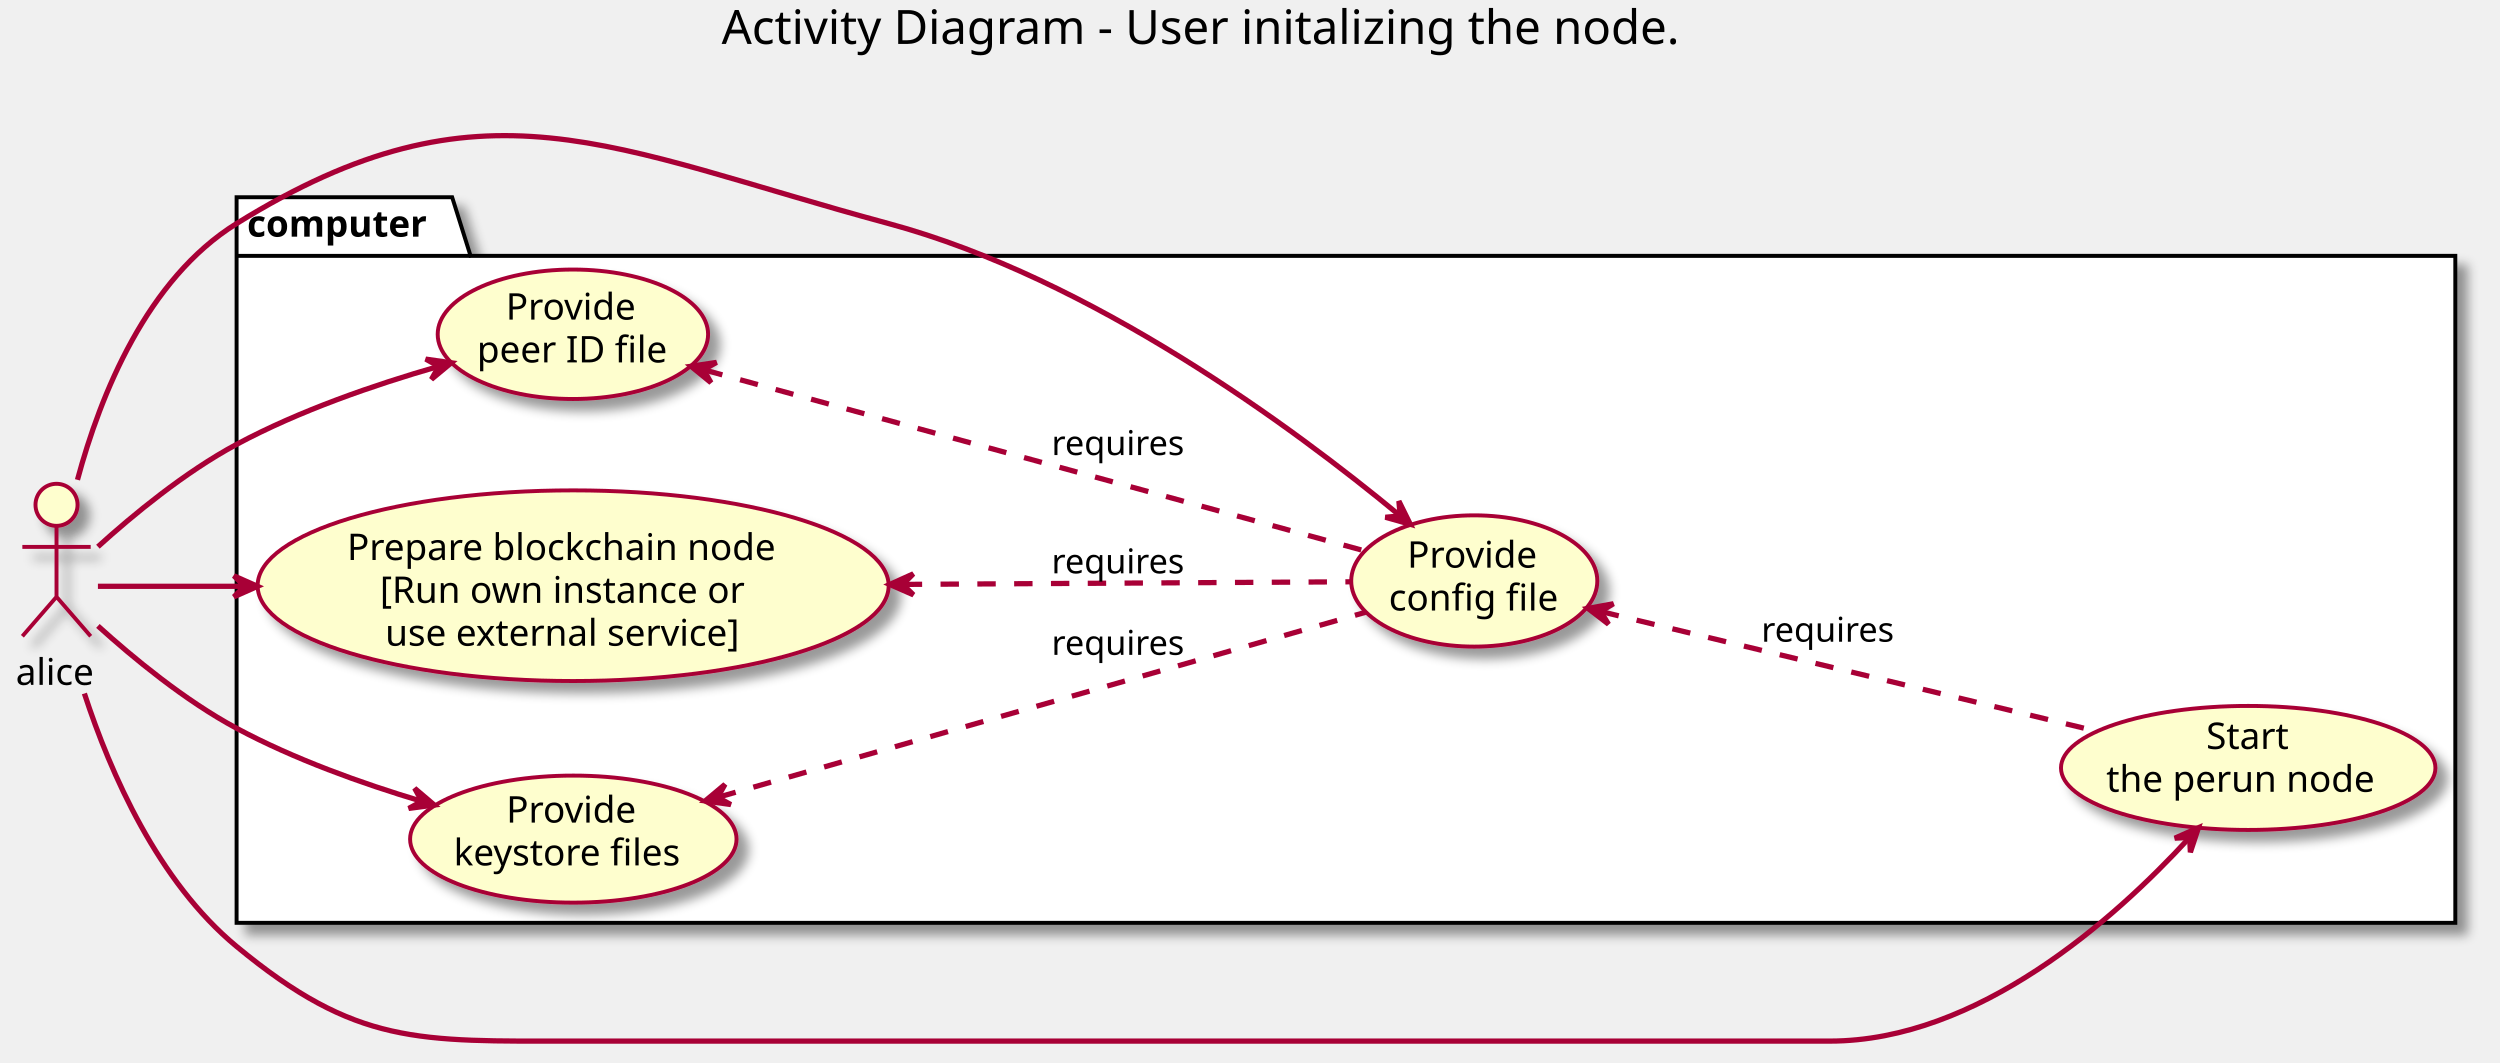
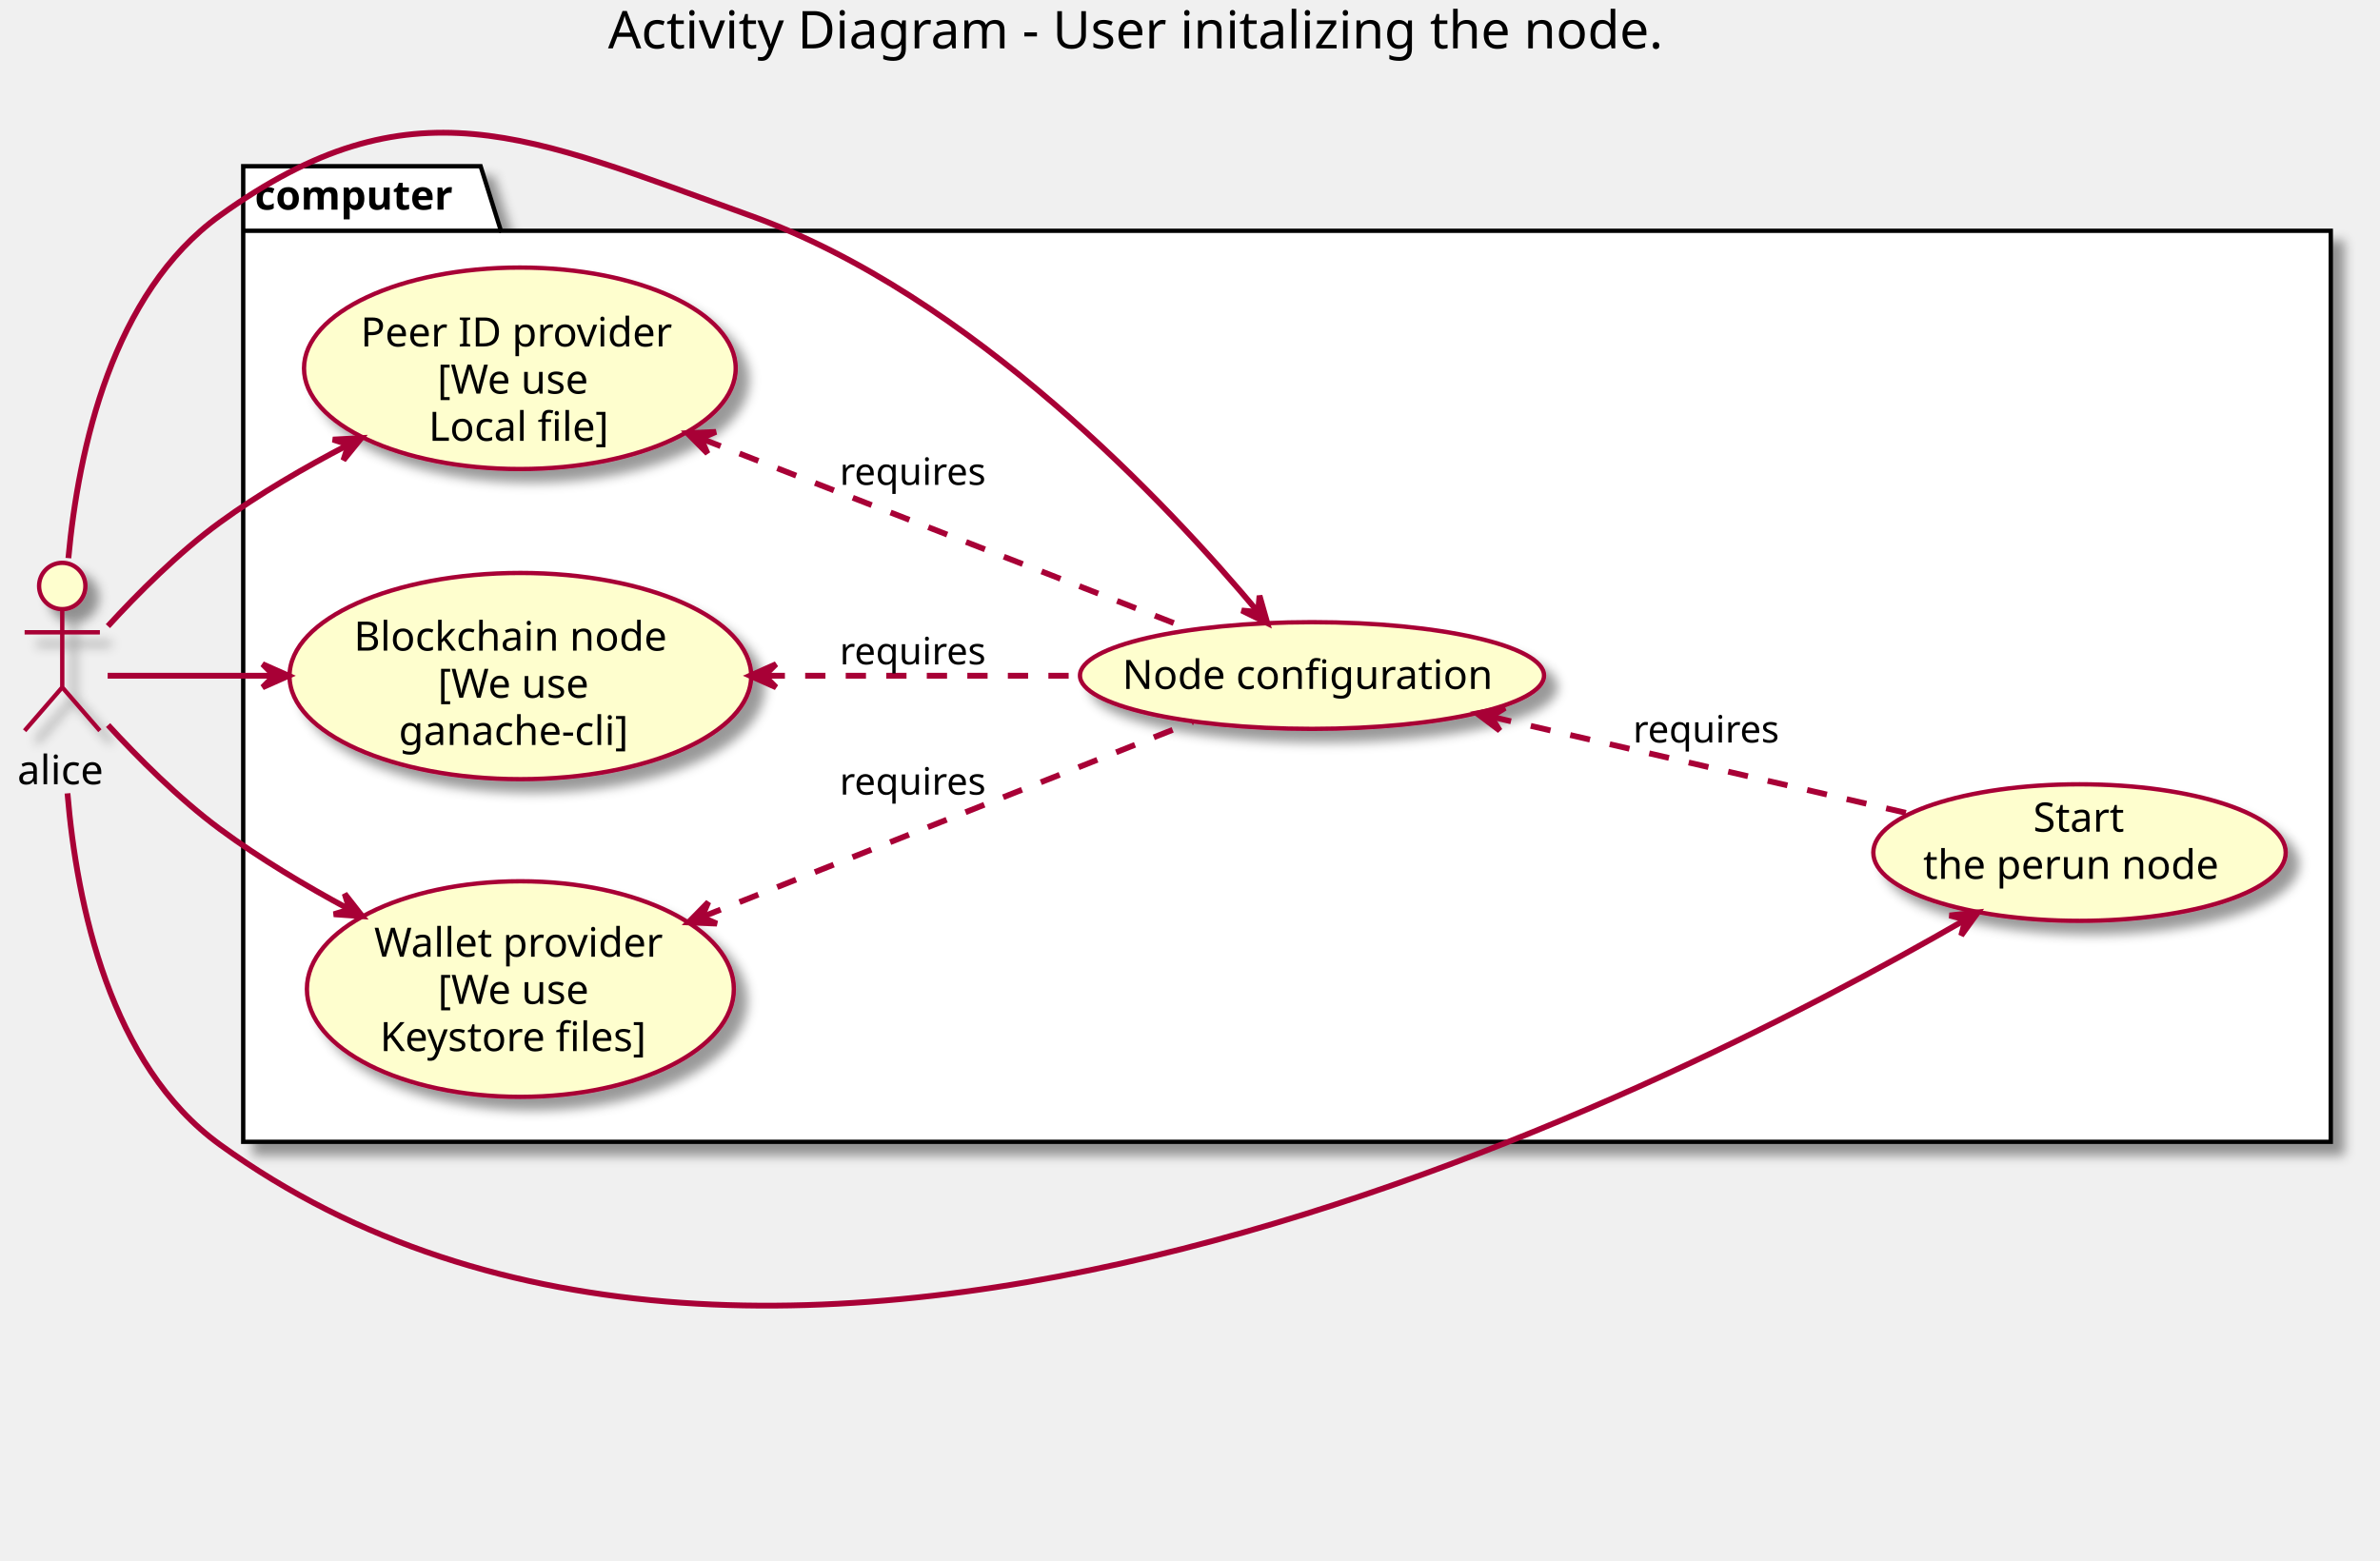
- <svg xmlns="http://www.w3.org/2000/svg" contentScriptType="application/ecmascript" contentStyleType="text/css" height="404px" preserveAspectRatio="none" style="width:951px;height:404px;" version="1.1" viewBox="0 0 951 404" width="951px" zoomAndPan="magnify">
+ <svg xmlns="http://www.w3.org/2000/svg" contentScriptType="application/ecmascript" contentStyleType="text/css" height="539px" preserveAspectRatio="none" style="width:822px;height:539px;" version="1.1" viewBox="0 0 822 539" width="822px" zoomAndPan="magnify">
  <defs>
-     <filter height="300%" id="f9msyczachtf8" width="300%" x="-1" y="-1">
+     <filter height="300%" id="f15xoo3cvyvall" width="300%" x="-1" y="-1">
      <feGaussianBlur result="blurOut" stdDeviation="2.0" />
      <feColorMatrix in="blurOut" result="blurOut2" type="matrix" values="0 0 0 0 0 0 0 0 0 0 0 0 0 0 0 0 0 0 .4 0" />
      <feOffset dx="4.0" dy="4.0" in="blurOut2" result="blurOut3" />
      <feBlend in="SourceGraphic" in2="blurOut3" mode="normal" />
    </filter>
  </defs>
  <g>
-     <text fill="#000000" font-family="sans-serif" font-size="18" lengthAdjust="spacingAndGlyphs" textLength="389" x="274.5" y="16.708">Activity Diagram - User initalizing the node.</text>
-     <polygon fill="#FFFFFF" filter="url(#f9msyczachtf8)" points="90,75.036,172,75.036,179,97.333,934,97.333,934,351.036,90,351.036,90,75.036" style="stroke:#000000;stroke-width:1.5;" />
-     <line style="stroke:#000000;stroke-width:1.5;" x1="90" x2="179" y1="97.333" y2="97.333" />
-     <text fill="#000000" font-family="sans-serif" font-size="14" font-weight="bold" lengthAdjust="spacingAndGlyphs" textLength="76" x="94" y="90.031">computer</text>
-     <ellipse cx="218.022" cy="222.8" fill="#FEFECE" filter="url(#f9msyczachtf8)" rx="120.022" ry="36.263" style="stroke:#A80036;stroke-width:1.5;" />
-     <text fill="#000000" font-family="sans-serif" font-size="14" lengthAdjust="spacingAndGlyphs" textLength="172" x="132.022" y="213.038">Prepare blockchain node</text>
-     <text fill="#000000" font-family="sans-serif" font-size="14" lengthAdjust="spacingAndGlyphs" textLength="147" x="144.522" y="229.335">[Run own instance or</text>
-     <text fill="#000000" font-family="sans-serif" font-size="14" lengthAdjust="spacingAndGlyphs" textLength="143" x="146.522" y="245.632">use external service]</text>
-     <ellipse cx="217.929" cy="127.159" fill="#FEFECE" filter="url(#f9msyczachtf8)" rx="51.428" ry="24.623" style="stroke:#A80036;stroke-width:1.5;" />
-     <text fill="#000000" font-family="sans-serif" font-size="14" lengthAdjust="spacingAndGlyphs" textLength="51" x="192.429" y="121.574">Provide</text>
-     <text fill="#000000" font-family="sans-serif" font-size="14" lengthAdjust="spacingAndGlyphs" textLength="73" x="181.429" y="137.87">peer ID file</text>
-     <ellipse cx="218.088" cy="319.2" fill="#FEFECE" filter="url(#f9msyczachtf8)" rx="62.088" ry="24.164" style="stroke:#A80036;stroke-width:1.5;" />
-     <text fill="#000000" font-family="sans-serif" font-size="14" lengthAdjust="spacingAndGlyphs" textLength="51" x="192.588" y="312.906">Provide</text>
-     <text fill="#000000" font-family="sans-serif" font-size="14" lengthAdjust="spacingAndGlyphs" textLength="91" x="172.588" y="329.202">keystore files</text>
-     <ellipse cx="560.809" cy="221.004" fill="#FEFECE" filter="url(#f9msyczachtf8)" rx="46.809" ry="24.968" style="stroke:#A80036;stroke-width:1.5;" />
-     <text fill="#000000" font-family="sans-serif" font-size="14" lengthAdjust="spacingAndGlyphs" textLength="51" x="535.309" y="215.938">Provide</text>
-     <text fill="#000000" font-family="sans-serif" font-size="14" lengthAdjust="spacingAndGlyphs" textLength="65" x="528.309" y="232.235">config file</text>
-     <ellipse cx="855.218" cy="292.124" fill="#FEFECE" filter="url(#f9msyczachtf8)" rx="71.218" ry="23.588" style="stroke:#A80036;stroke-width:1.5;" />
-     <text fill="#000000" font-family="sans-serif" font-size="14" lengthAdjust="spacingAndGlyphs" textLength="32" x="839.218" y="284.908">Start</text>
-     <text fill="#000000" font-family="sans-serif" font-size="14" lengthAdjust="spacingAndGlyphs" textLength="108" x="801.218" y="301.204">the perun node</text>
-     <ellipse cx="21.5" cy="192.036" fill="#FEFECE" filter="url(#f9msyczachtf8)" rx="8" ry="8" style="stroke:#A80036;stroke-width:1.5;" />
-     <path d="M21.5,200.036 L21.5,227.036 M8.5,208.036 L34.5,208.036 M21.5,227.036 L8.5,242.036 M21.5,227.036 L34.5,242.036 " fill="none" filter="url(#f9msyczachtf8)" style="stroke:#A80036;stroke-width:1.5;" />
-     <text fill="#000000" font-family="sans-serif" font-size="14" lengthAdjust="spacingAndGlyphs" textLength="31" x="6" y="260.531">alice</text>
-     <path d="M343.78,222.303 C402.93,221.958 469.906,221.567 513.655,221.312 " fill="none" id="prep_bc-backto-prov_cnf" style="stroke:#A80036;stroke-width:2.0;stroke-dasharray:7.0,7.0;" />
-     <polygon fill="#A80036" points="338.447,222.334,347.47,226.281,343.447,222.305,347.423,218.281,338.447,222.334" style="stroke:#A80036;stroke-width:2.0;" />
-     <text fill="#000000" font-family="sans-serif" font-size="13" lengthAdjust="spacingAndGlyphs" textLength="52" x="400" y="218.103">requires</text>
-     <path d="M268.034,140.748 C335.862,159.337 455.771,192.198 519.105,209.555 " fill="none" id="prov_cont-backto-prov_cnf" style="stroke:#A80036;stroke-width:2.0;stroke-dasharray:7.0,7.0;" />
-     <polygon fill="#A80036" points="262.841,139.325,270.464,145.562,267.663,140.647,272.579,137.846,262.841,139.325" style="stroke:#A80036;stroke-width:2.0;" />
-     <text fill="#000000" font-family="sans-serif" font-size="13" lengthAdjust="spacingAndGlyphs" textLength="52" x="400" y="173.103">requires</text>
-     <path d="M273.109,303.291 C341.852,283.65 457.834,250.512 519.515,232.889 " fill="none" id="prov_ks-backto-prov_cnf" style="stroke:#A80036;stroke-width:2.0;stroke-dasharray:7.0,7.0;" />
-     <polygon fill="#A80036" points="268.243,304.681,277.995,306.055,273.05,303.308,275.797,298.363,268.243,304.681" style="stroke:#A80036;stroke-width:2.0;" />
-     <text fill="#000000" font-family="sans-serif" font-size="13" lengthAdjust="spacingAndGlyphs" textLength="52" x="400" y="249.103">requires</text>
-     <path d="M608.956,232.618 C660.496,245.064 742.406,264.845 797.4,278.126 " fill="none" id="prov_cnf-backto-start_perun" style="stroke:#A80036;stroke-width:2.0;stroke-dasharray:7.0,7.0;" />
-     <polygon fill="#A80036" points="604.065,231.436,611.874,237.438,608.925,232.61,613.753,229.661,604.065,231.436" style="stroke:#A80036;stroke-width:2.0;" />
-     <text fill="#000000" font-family="sans-serif" font-size="13" lengthAdjust="spacingAndGlyphs" textLength="52" x="670" y="244.103">requires</text>
-     <path d="M37.248,223.036 C50.456,223.036 70.685,223.036 92.897,223.036 " fill="none" id="alice-to-prep_bc" style="stroke:#A80036;stroke-width:2.0;" />
-     <polygon fill="#A80036" points="97.969,223.036,88.969,219.036,92.969,223.036,88.969,227.036,97.969,223.036" style="stroke:#A80036;stroke-width:2.0;" />
-     <path d="M37.242,207.969 C50.441,196.023 70.25,179.63 90,169.036 C113.956,156.187 142.545,146.348 166.622,139.434 " fill="none" id="alice-to-prov_cont" style="stroke:#A80036;stroke-width:2.0;" />
-     <polygon fill="#A80036" points="171.687,138.003,161.939,136.6,166.876,139.362,164.114,144.299,171.687,138.003" style="stroke:#A80036;stroke-width:2.0;" />
-     <path d="M29.468,182.525 C38.245,149.924 55.901,106.179 90,85.036 C183.676,26.953 231.59,56.299 338,85.036 C415.298,105.912 492.051,162.687 532.24,195.91 " fill="none" id="alice-to-prov_cnf" style="stroke:#A80036;stroke-width:2.0;" />
-     <polygon fill="#A80036" points="536.486,199.445,532.129,190.612,532.643,196.246,527.01,196.76,536.486,199.445" style="stroke:#A80036;stroke-width:2.0;" />
-     <path d="M37.242,238.103 C50.441,250.05 70.25,266.443 90,277.036 C111.844,288.753 137.54,297.966 160.154,304.742 " fill="none" id="alice-to-prov_ks" style="stroke:#A80036;stroke-width:2.0;" />
-     <polygon fill="#A80036" points="165.229,306.237,157.727,299.856,160.433,304.824,155.466,307.53,165.229,306.237" style="stroke:#A80036;stroke-width:2.0;" />
-     <path d="M32.1,263.799 C42.125,294.503 60.175,335.388 90,360.036 C135.553,397.683 158.904,396.036 218,396.036 C218,396.036 218,396.036 696,396.036 C752.348,396.036 804.295,349.726 832.624,318.911 " fill="none" id="alice-to-start_perun" style="stroke:#A80036;stroke-width:2.0;" />
-     <polygon fill="#A80036" points="836.295,314.86,827.288,318.843,832.938,318.565,833.216,324.215,836.295,314.86" style="stroke:#A80036;stroke-width:2.0;" />
+     <text fill="#000000" font-family="sans-serif" font-size="18" lengthAdjust="spacingAndGlyphs" textLength="389" x="210" y="16.708">Activity Diagram - User initalizing the node.</text>
+     <polygon fill="#FFFFFF" filter="url(#f15xoo3cvyvall)" points="84,57.423,166,57.423,173,79.72,805,79.72,805,394.423,84,394.423,84,57.423" style="stroke:#000000;stroke-width:1.5;" />
+     <line style="stroke:#000000;stroke-width:1.5;" x1="84" x2="173" y1="79.72" y2="79.72" />
+     <text fill="#000000" font-family="sans-serif" font-size="14" font-weight="bold" lengthAdjust="spacingAndGlyphs" textLength="76" x="88" y="72.418">computer</text>
+     <ellipse cx="179.722" cy="233.541" fill="#FEFECE" filter="url(#f15xoo3cvyvall)" rx="79.722" ry="35.617" style="stroke:#A80036;stroke-width:1.5;" />
+     <text fill="#000000" font-family="sans-serif" font-size="14" lengthAdjust="spacingAndGlyphs" textLength="115" x="122.222" y="224.743">Blockchain node</text>
+     <text fill="#000000" font-family="sans-serif" font-size="14" lengthAdjust="spacingAndGlyphs" textLength="57" x="151.222" y="241.04">[We use</text>
+     <text fill="#000000" font-family="sans-serif" font-size="14" lengthAdjust="spacingAndGlyphs" textLength="84" x="137.722" y="257.337">ganache-cli]</text>
+     <ellipse cx="179.547" cy="127.223" fill="#FEFECE" filter="url(#f15xoo3cvyvall)" rx="74.547" ry="34.8" style="stroke:#A80036;stroke-width:1.5;" />
+     <text fill="#000000" font-family="sans-serif" font-size="14" lengthAdjust="spacingAndGlyphs" textLength="110" x="124.547" y="119.681">Peer ID provider</text>
+     <text fill="#000000" font-family="sans-serif" font-size="14" lengthAdjust="spacingAndGlyphs" textLength="57" x="151.047" y="135.978">[We use</text>
+     <text fill="#000000" font-family="sans-serif" font-size="14" lengthAdjust="spacingAndGlyphs" textLength="63" x="148.047" y="152.275">Local file]</text>
+     <ellipse cx="179.728" cy="341.66" fill="#FEFECE" filter="url(#f15xoo3cvyvall)" rx="73.728" ry="37.237" style="stroke:#A80036;stroke-width:1.5;" />
+     <text fill="#000000" font-family="sans-serif" font-size="14" lengthAdjust="spacingAndGlyphs" textLength="101" x="129.228" y="330.486">Wallet provider</text>
+     <text fill="#000000" font-family="sans-serif" font-size="14" lengthAdjust="spacingAndGlyphs" textLength="57" x="151.228" y="346.783">[We use</text>
+     <text fill="#000000" font-family="sans-serif" font-size="14" lengthAdjust="spacingAndGlyphs" textLength="97" x="131.228" y="363.08">Keystore files]</text>
+     <ellipse cx="453.137" cy="233.351" fill="#FEFECE" filter="url(#f15xoo3cvyvall)" rx="80.137" ry="18.427" style="stroke:#A80036;stroke-width:1.5;" />
+     <text fill="#000000" font-family="sans-serif" font-size="14" lengthAdjust="spacingAndGlyphs" textLength="131" x="387.637" y="237.999">Node configuration</text>
+     <ellipse cx="718.218" cy="294.511" fill="#FEFECE" filter="url(#f15xoo3cvyvall)" rx="71.218" ry="23.588" style="stroke:#A80036;stroke-width:1.5;" />
+     <text fill="#000000" font-family="sans-serif" font-size="14" lengthAdjust="spacingAndGlyphs" textLength="32" x="702.218" y="287.294">Start</text>
+     <text fill="#000000" font-family="sans-serif" font-size="14" lengthAdjust="spacingAndGlyphs" textLength="108" x="664.218" y="303.591">the perun node</text>
+     <ellipse cx="21.5" cy="202.423" fill="#FEFECE" filter="url(#f15xoo3cvyvall)" rx="8" ry="8" style="stroke:#A80036;stroke-width:1.5;" />
+     <path d="M21.5,210.423 L21.5,237.423 M8.5,218.423 L34.5,218.423 M21.5,237.423 L8.5,252.423 M21.5,237.423 L34.5,252.423 " fill="none" filter="url(#f15xoo3cvyvall)" style="stroke:#A80036;stroke-width:1.5;" />
+     <text fill="#000000" font-family="sans-serif" font-size="14" lengthAdjust="spacingAndGlyphs" textLength="31" x="6" y="270.918">alice</text>
+     <path d="M264.09,233.423 C298.68,233.423 338.59,233.423 372.71,233.423 " fill="none" id="prep_bc-backto-prov_cnf" style="stroke:#A80036;stroke-width:2.0;stroke-dasharray:7.0,7.0;" />
+     <polygon fill="#A80036" points="259.03,233.423,268.03,237.423,264.03,233.423,268.03,229.423,259.03,233.423" style="stroke:#A80036;stroke-width:2.0;" />
+     <text fill="#000000" font-family="sans-serif" font-size="13" lengthAdjust="spacingAndGlyphs" textLength="52" x="290" y="229.49">requires</text>
+     <path d="M242.37,151.573 C294.21,171.813 366.74,200.133 411.47,217.593 " fill="none" id="prov_cont-backto-prov_cnf" style="stroke:#A80036;stroke-width:2.0;stroke-dasharray:7.0,7.0;" />
+     <polygon fill="#A80036" points="237.42,149.643,244.354,156.637,242.079,151.458,247.258,149.183,237.42,149.643" style="stroke:#A80036;stroke-width:2.0;" />
+     <text fill="#000000" font-family="sans-serif" font-size="13" lengthAdjust="spacingAndGlyphs" textLength="52" x="290" y="167.49">requires</text>
+     <path d="M242.4,316.793 C294.44,296.093 367.3,267.113 411.98,249.343 " fill="none" id="prov_ks-backto-prov_cnf" style="stroke:#A80036;stroke-width:2.0;stroke-dasharray:7.0,7.0;" />
+     <polygon fill="#A80036" points="237.75,318.653,247.591,319.051,242.397,316.808,244.639,311.615,237.75,318.653" style="stroke:#A80036;stroke-width:2.0;" />
+     <text fill="#000000" font-family="sans-serif" font-size="13" lengthAdjust="spacingAndGlyphs" textLength="52" x="290" y="274.49">requires</text>
+     <path d="M515.05,247.583 C558.49,257.653 616.48,271.103 659.17,281.003 " fill="none" id="prov_cnf-backto-start_perun" style="stroke:#A80036;stroke-width:2.0;stroke-dasharray:7.0,7.0;" />
+     <polygon fill="#A80036" points="510.1,246.433,517.965,252.361,514.971,247.562,519.771,244.568,510.1,246.433" style="stroke:#A80036;stroke-width:2.0;" />
+     <text fill="#000000" font-family="sans-serif" font-size="13" lengthAdjust="spacingAndGlyphs" textLength="52" x="564" y="256.49">requires</text>
+     <path d="M37.18,233.423 C50.86,233.423 72.43,233.423 94.65,233.423 " fill="none" id="alice-to-prep_bc" style="stroke:#A80036;stroke-width:2.0;" />
+     <polygon fill="#A80036" points="99.7,233.423,90.7,229.423,94.7,233.423,90.7,237.423,99.7,233.423" style="stroke:#A80036;stroke-width:2.0;" />
+     <path d="M37.27,216.293 C47.42,205.183 61.62,190.883 76,180.423 C89.58,170.543 105.26,161.453 120.2,153.683 " fill="none" id="alice-to-prov_cont" style="stroke:#A80036;stroke-width:2.0;" />
+     <polygon fill="#A80036" points="124.81,151.323,114.975,151.846,120.355,153.593,118.607,158.974,124.81,151.323" style="stroke:#A80036;stroke-width:2.0;" />
+     <path d="M23.62,192.803 C27.08,155.203 38.75,101.193 76,74.423 C142.05,26.953 182.45,46.953 259,74.423 C335.68,101.943 403.65,174.553 434.48,211.363 " fill="none" id="alice-to-prov_cnf" style="stroke:#A80036;stroke-width:2.0;" />
+     <polygon fill="#A80036" points="437.7,215.243,435.015,205.767,434.5,211.401,428.867,210.887,437.7,215.243" style="stroke:#A80036;stroke-width:2.0;" />
+     <path d="M37.32,250.473 C47.5,261.553 61.7,275.853 76,286.423 C89.69,296.543 105.47,305.953 120.49,314.033 " fill="none" id="alice-to-prov_ks" style="stroke:#A80036;stroke-width:2.0;" />
+     <polygon fill="#A80036" points="125.12,316.503,119.046,308.751,120.704,314.159,115.295,315.817,125.12,316.503" style="stroke:#A80036;stroke-width:2.0;" />
+     <path d="M23.31,274.053 C26.51,312.373 37.95,367.913 76,395.423 C266.27,532.963 571.55,379.633 678.5,317.863 " fill="none" id="alice-to-start_perun" style="stroke:#A80036;stroke-width:2.0;" />
+     <polygon fill="#A80036" points="683.13,315.173,673.338,316.235,678.807,317.685,677.357,323.152,683.13,315.173" style="stroke:#A80036;stroke-width:2.0;" />
  </g>
</svg>
